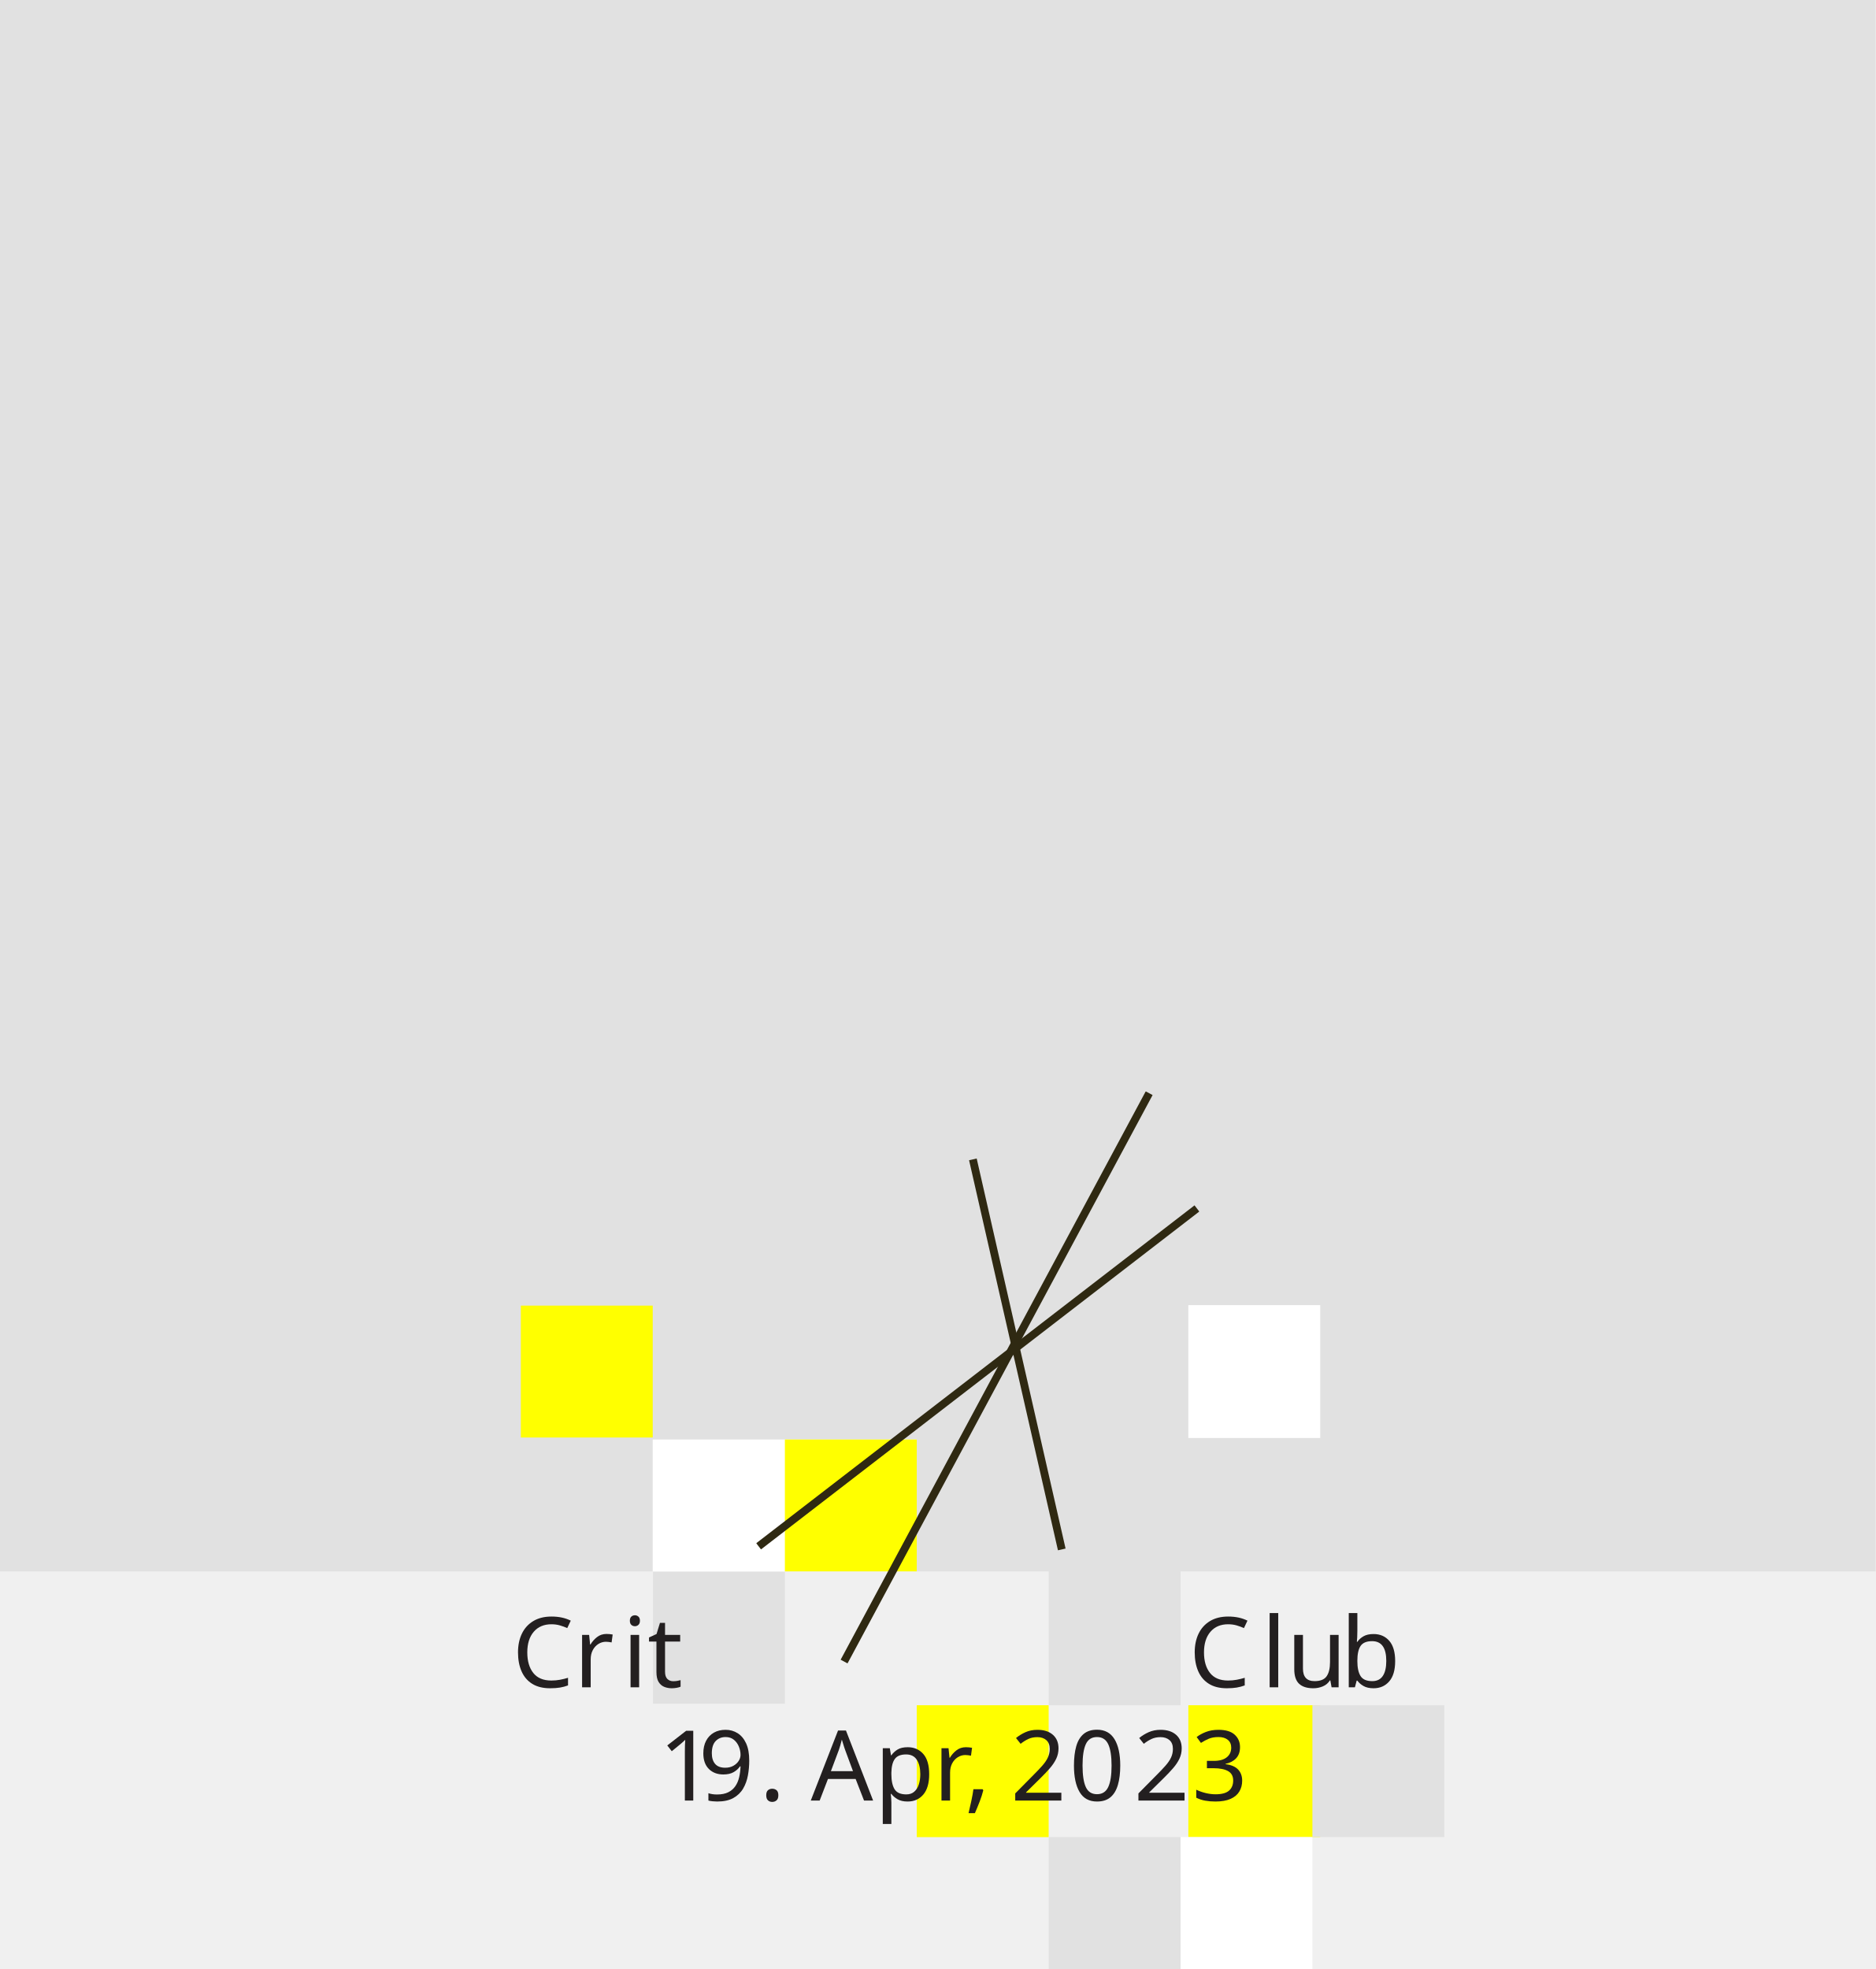
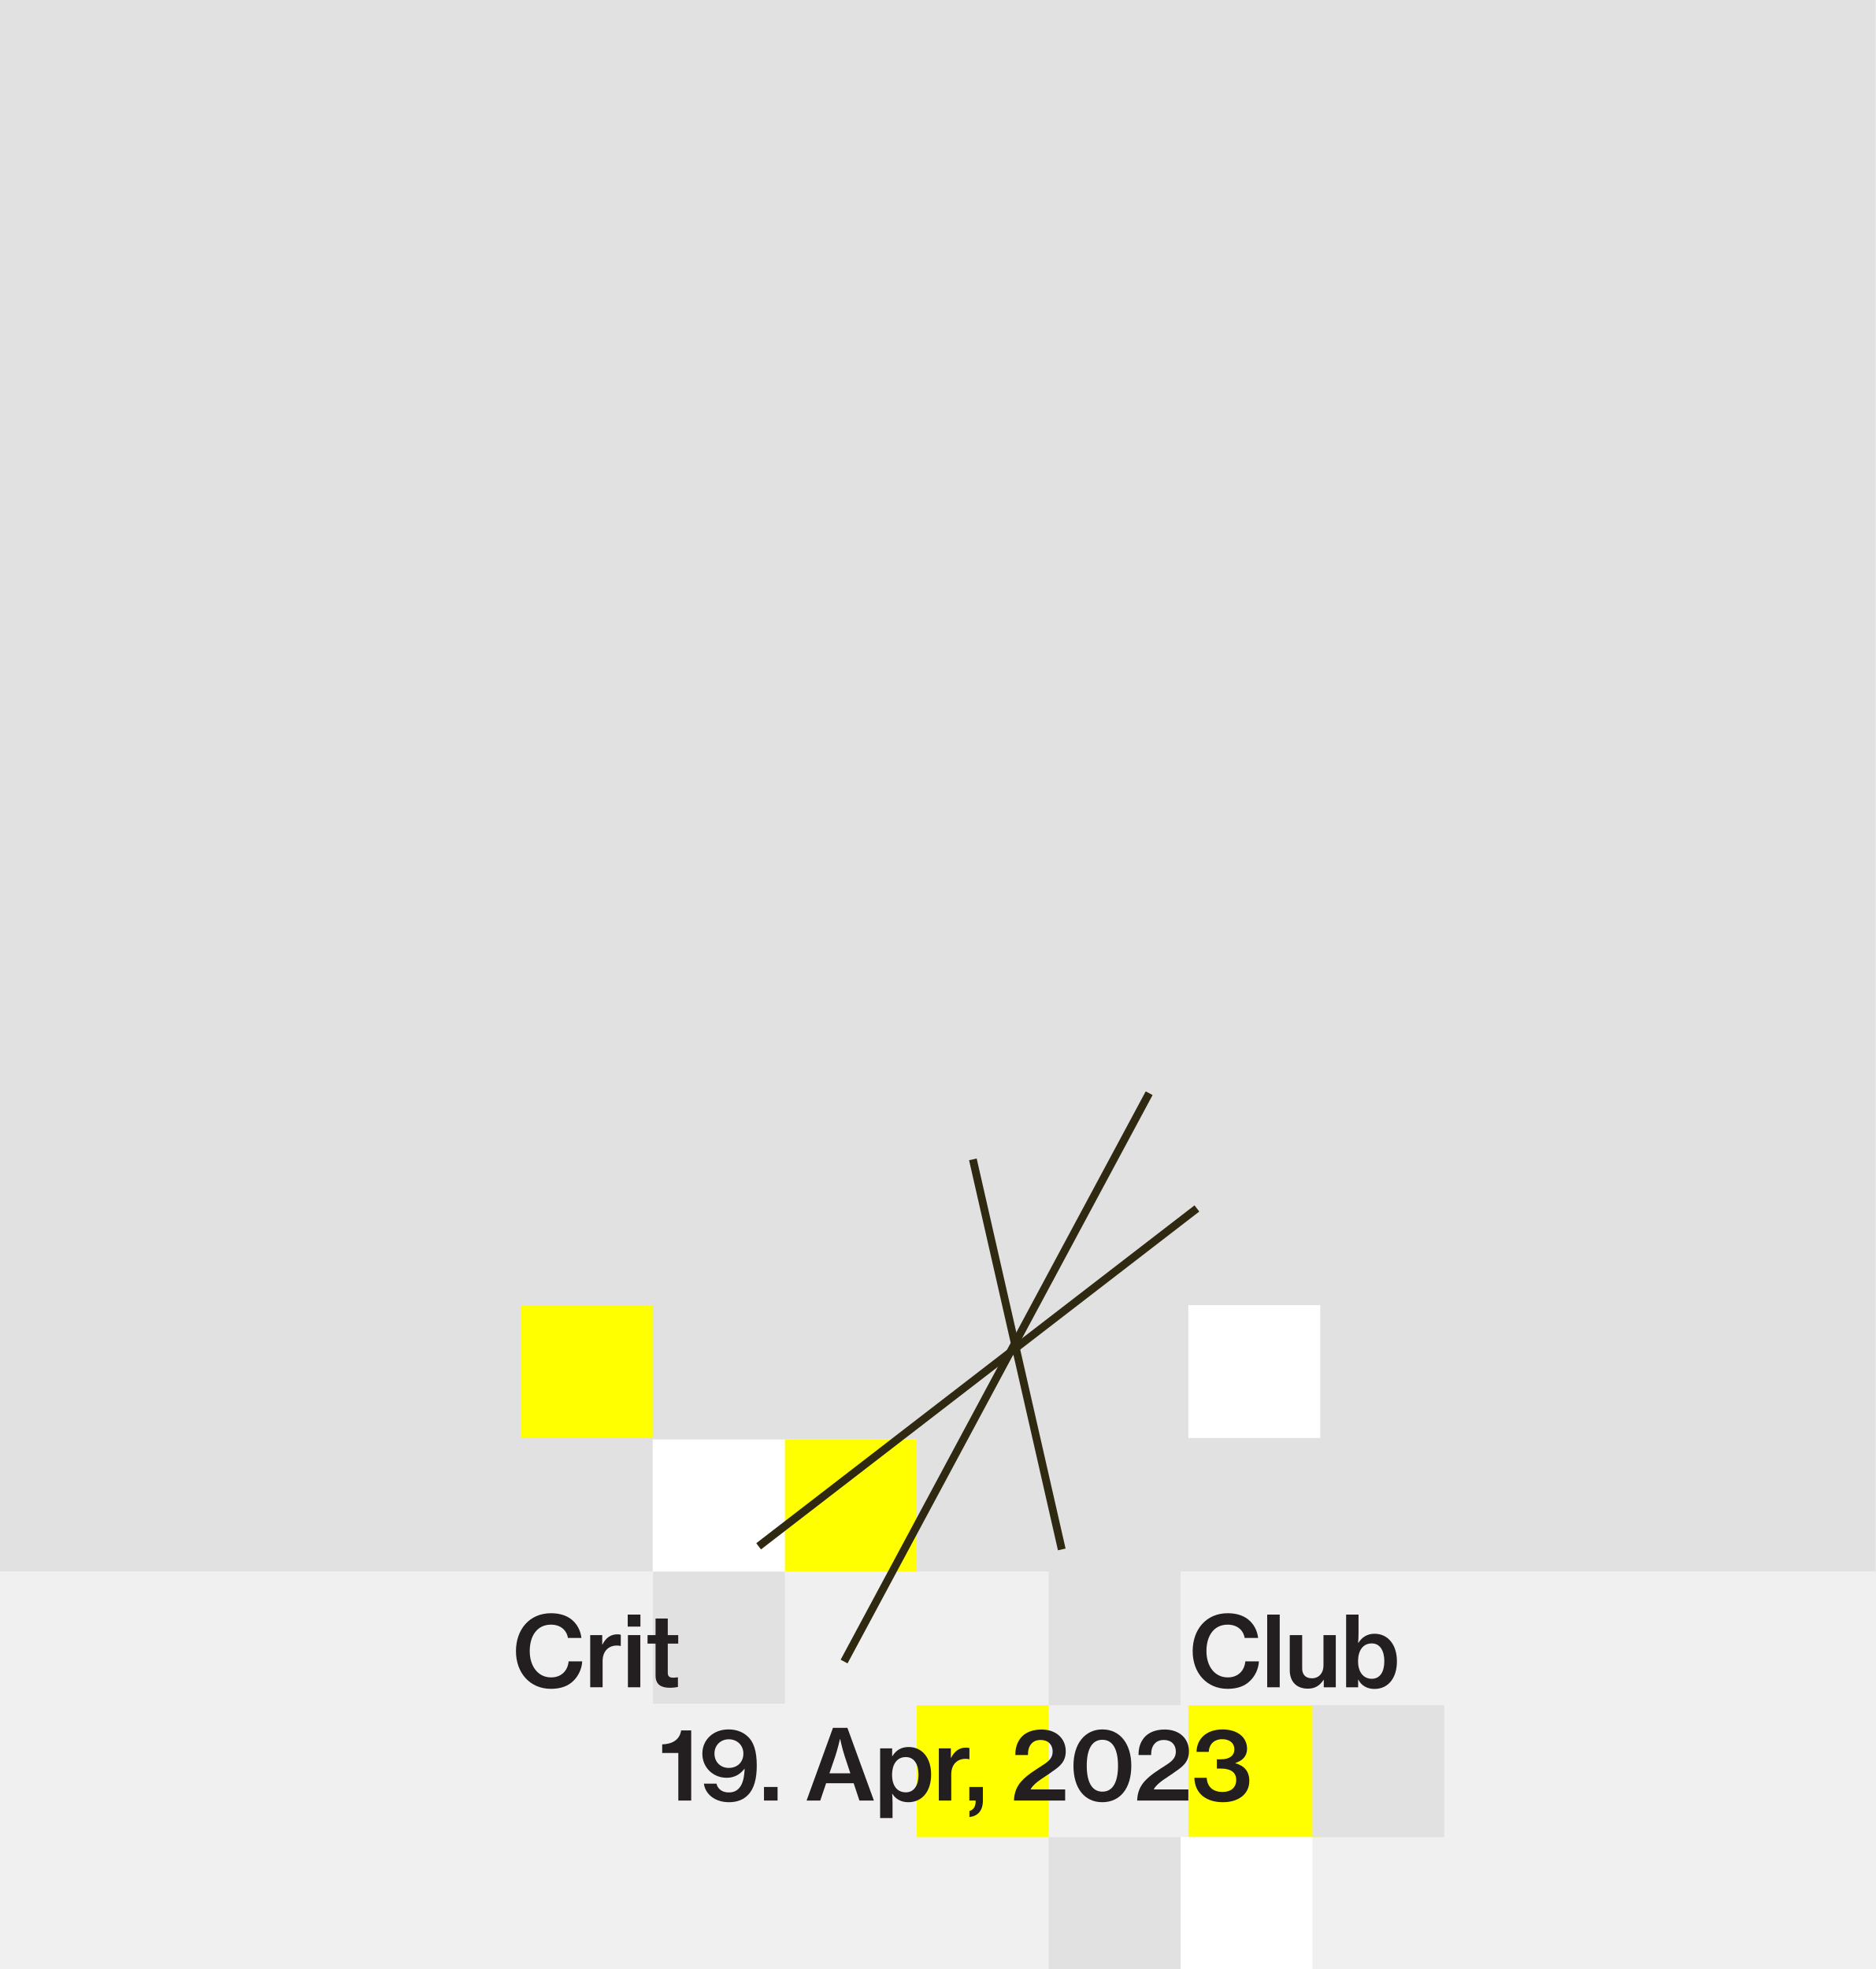
<svg xmlns="http://www.w3.org/2000/svg" id="Layer_1" viewBox="0 0 1920 2015.48">
  <defs>
-     <style>.cls-1,.cls-2{fill:none;}.cls-2{stroke:#2f2912;stroke-width:8px;}.cls-3{clip-path:url(#clippath);}.cls-4{letter-spacing:0em;}.cls-5{fill:#fff;}.cls-6{fill:#ff0;}.cls-7{fill:#e1e1e1;}.cls-8{letter-spacing:0em;}.cls-9{clip-path:url(#clippath-1);}.cls-10{letter-spacing:-.07em;}.cls-11{letter-spacing:-.02em;}.cls-12{letter-spacing:-.02em;}.cls-13{letter-spacing:0em;}.cls-14{letter-spacing:4.95em;}.cls-15{letter-spacing:0em;}.cls-16{fill:#231f20;font-family:NHaasGroteskTXPro-65Md, 'Neue Haas Grotesk Text Pro';font-size:100px;font-weight:500;}</style>
+     <style>.cls-1,.cls-2{fill:none;}.cls-2{stroke:#2f2912;stroke-width:8px;}.cls-3{clip-path:url(#clippath);}.cls-4{fill:#fff;}.cls-5{fill:#ff0;}.cls-6{fill:#e1e1e1;}.cls-7{fill:#231f20;}.cls-8{clip-path:url(#clippath-1);}</style>
    <clipPath id="clippath">
      <rect class="cls-1" x="774.33" y="1117.32" width="453.09" height="585.16" />
    </clipPath>
    <clipPath id="clippath-1">
      <rect class="cls-1" x="774.33" y="1117.32" width="453.09" height="585.16" />
    </clipPath>
  </defs>
-   <rect class="cls-7" width="1920" height="1608.48" />
-   <rect class="cls-5" x="668.15" y="1473.48" width="270.29" height="135" />
-   <rect class="cls-6" x="1216.44" y="1745.48" width="135" height="135" />
-   <rect class="cls-6" x="938.44" y="1745.48" width="135" height="135" />
-   <rect class="cls-6" x="803.44" y="1473.48" width="135" height="135" />
-   <rect class="cls-7" x="668.44" y="1608.96" width="135" height="135" />
+   <rect class="cls-6" width="1920" height="1608.48" />
+   <rect class="cls-4" x="668.15" y="1473.48" width="270.29" height="135" />
+   <rect class="cls-5" x="1216.44" y="1745.48" width="135" height="135" />
+   <rect class="cls-5" x="938.44" y="1745.48" width="135" height="135" />
+   <rect class="cls-5" x="803.44" y="1473.48" width="135" height="135" />
+   <rect class="cls-6" x="668.44" y="1608.96" width="135" height="135" />
  <g class="cls-3">
    <line class="cls-2" x1="1225.2" y1="1236.97" x2="776.55" y2="1582.82" />
  </g>
  <line class="cls-2" x1="995.88" y1="1186.74" x2="1086.86" y2="1586" />
-   <g class="cls-9">
+   <g class="cls-8">
    <line class="cls-2" x1="864.04" y1="1700.78" x2="1176.33" y2="1119.01" />
  </g>
-   <rect class="cls-7" x="1073.44" y="1607.48" width="135" height="138" />
-   <rect class="cls-7" x="1343.44" y="1745.48" width="135" height="135" />
-   <rect class="cls-5" x="1208.44" y="1880.48" width="135" height="135" />
-   <rect class="cls-7" x="1073.44" y="1880.48" width="135" height="135" />
-   <rect class="cls-5" x="1216.44" y="1335.94" width="135" height="136" />
-   <rect class="cls-6" x="533.15" y="1336.44" width="135" height="135" />
-   <text class="cls-16" transform="translate(674.15 1843.05)">
-     <tspan class="cls-4" x="0" y="0">1</tspan>
-     <tspan class="cls-12" x="40.8" y="0">9</tspan>
-     <tspan class="cls-4" x="103" y="0">. A</tspan>
-     <tspan class="cls-15" x="221" y="0">p</tspan>
-     <tspan class="cls-10" x="281.09" y="0">r</tspan>
-     <tspan class="cls-4" x="313.19" y="0">, </tspan>
-     <tspan class="cls-13" x="360.29" y="0">2</tspan>
-     <tspan class="cls-11" x="420.29" y="0">0</tspan>
-     <tspan class="cls-4" x="486.39" y="0">2</tspan>
-     <tspan x="545.89" y="0">3</tspan>
-   </text>
-   <text class="cls-16" transform="translate(524.16 1727.11)">
-     <tspan class="cls-15" x="0" y="0">Cr</tspan>
-     <tspan class="cls-8" x="112.8" y="0">it</tspan>
-     <tspan class="cls-14" x="172.3" y="0"> </tspan>
-     <tspan class="cls-4" x="692.7" y="0">C</tspan>
-     <tspan class="cls-15" x="767" y="0">lu</tspan>
-     <tspan x="847.99" y="0">b</tspan>
-   </text>
+   <rect class="cls-6" x="1073.44" y="1607.48" width="135" height="138" />
+   <rect class="cls-6" x="1343.44" y="1745.48" width="135" height="135" />
+   <rect class="cls-4" x="1208.44" y="1880.48" width="135" height="135" />
+   <rect class="cls-6" x="1073.44" y="1880.48" width="135" height="135" />
+   <rect class="cls-4" x="1216.44" y="1335.94" width="135" height="136" />
+   <rect class="cls-5" x="533.15" y="1336.44" width="135" height="135" />
+   <path class="cls-7" d="m694.35,1794.35h-16.5v-8.8c9.8-.3,17.8-4.2,19.4-14.3h10.3v71.8h-13.2v-48.7Z" />
+   <path class="cls-7" d="m720.55,1825.75h12.9c.9,4.5,4.9,9,12.5,9,5,0,8.7-1.7,11.4-5.4,3-3.8,4.5-10,4.9-18.8h-.2c-4.4,5.7-10.3,9.2-18.2,9.2-13.8,0-24.9-10.4-24.9-24.7s11.3-24.8,26.8-24.8c7.7,0,14,2.4,18.6,6.3,7.4,6.1,10.3,16.1,10.3,30.8,0,13.1-2.6,23.6-9,30-4.6,4.8-11.1,7.4-19.4,7.4-14.7,0-24.4-8.5-25.7-19Zm40.4-30.8c0-8.6-6.5-14.6-14.9-14.6s-14.7,6.1-14.7,14.6,6.1,14.7,14.6,14.7c9,0,15-6,15-14.7Z" />
+   <path class="cls-7" d="m782.05,1829.15h13.9v13.9h-13.9v-13.9Z" />
+   <path class="cls-7" d="m852.65,1768.65h14.8l27.1,74.4h-14.8l-5.9-17.7h-28.2l-6,17.7h-14l27-74.4Zm-3.6,46.5h21.4l-5.7-17.2c-2.9-8.8-4.7-17.9-4.7-17.9h-.2s-2.5,10.8-4.9,17.9l-5.9,17.2Z" />
+   <path class="cls-7" d="m900.94,1789.65h12.3v7.9h.3c3.8-6.1,9.1-9.3,16.6-9.3,13.9,0,23,11.2,23,28.2s-9,28.3-23.4,28.3c-7.1,0-12.9-3.1-16.2-8.5h-.3c.2,2,.4,5.4.4,10.4v14.3h-12.7v-71.3Zm39.3,27.1c0-10.6-4.3-18.2-13-18.2-9.6,0-14.1,8.1-14.1,18.2s4.4,17.9,14.2,17.9c8.4,0,12.9-7.4,12.9-17.9Z" />
+   <path class="cls-7" d="m973.34,1799.25h.3c3.4-6.9,8.5-10.4,15.3-10.4,1.5,0,2.5.1,3.4.5v11.4h-.4c-1.2-.3-2.2-.4-3.5-.4-8.4-.1-14.7,5.6-14.7,15.9v26.8h-12.7v-53.4h12.3v9.6Z" />
+   <path class="cls-7" d="m992.34,1853.75c3.8-1.1,6.4-4,6.4-10.1v-.6h-6.5v-13.9h13.9v13.8c0,10.9-5.6,16.1-13.8,17v-6.2Z" />
+   <path class="cls-7" d="m1045.54,1823.35c6-6.7,14.5-11.7,21.5-16.3,6.6-4.2,10.5-7.6,10.5-14.1,0-7.1-4.6-11.9-12.2-11.9-4.2,0-7.3,1.3-9.5,3.8-2.5,2.7-3.6,6.5-3.6,11.6h-12.9c0-7.6,1.9-13,5.6-17.6,4.3-5.3,11.6-8.5,21.1-8.5,15.6,0,24.9,9.6,24.9,22.3,0,10.5-6,15.5-13.8,20.7-7.4,5.7-17.7,10.6-22,17.8v.5h35.2v11.4h-52.4c.3-8.7,3.1-14.6,7.6-19.7Z" />
+   <path class="cls-7" d="m1098.84,1807.45c0-22.8,11.9-37.2,29.6-37.2s29.6,14.2,29.6,37.2-11.3,37.3-29.7,37.3-29.5-14.6-29.5-37.3Zm45.6,0c0-16-4.9-26.6-16-26.6s-16,10.5-16,26.6,5,26.5,16,26.5,16-10.3,16-26.5Z" />
+   <path class="cls-7" d="m1171.64,1823.35c6-6.7,14.5-11.7,21.5-16.3,6.6-4.2,10.5-7.6,10.5-14.1,0-7.1-4.6-11.9-12.2-11.9-4.2,0-7.3,1.3-9.5,3.8-2.5,2.7-3.6,6.5-3.6,11.6h-12.9c0-7.6,1.9-13,5.6-17.6,4.3-5.3,11.6-8.5,21.1-8.5,15.6,0,24.9,9.6,24.9,22.3,0,10.5-6,15.5-13.8,20.7-7.4,5.7-17.7,10.6-22,17.8v.5h35.2v11.4h-52.4c.3-8.7,3.1-14.6,7.6-19.7Z" />
+   <path class="cls-7" d="m1231.14,1838.45c-5.4-4.4-8.4-11-8.5-18.7h12.6c.4,8.6,5.8,14.5,16.2,14.5,8.5,0,14-4.3,14-12.4,0-7.6-5.6-11.5-15.4-11.5h-4.4v-9.5h4.1c8.9,0,13.8-3.8,13.8-10.3s-5.2-10.3-12.3-10.3c-9,0-13.7,5.9-13.9,13h-12.5c.2-13.2,9.9-23,26.7-23,14.3,0,25,7.4,25,19.8,0,7.7-4.8,12.2-12,14.6v.2c9.4,2.6,14.3,8.6,14.3,18,0,14.5-12.2,21.9-26.9,21.9-8.7,0-15.6-2.2-20.8-6.3Z" />
+   <path class="cls-7" d="m528.16,1690.1c0-22.1,13.8-38.8,35.9-38.8,8.5,0,15.5,2.2,20.6,6.1,6,4.7,9.6,11.4,10.5,19.2h-13.8c-1.3-8-7.6-13.6-17.4-13.6-14.2,0-21.7,11.6-21.7,27.1s8.5,26.9,21.8,26.9c11.1,0,17.2-7.4,18-16.4h13.9c-.3,7.4-3.8,14.9-9,19.9-5.4,5.4-13,8.2-23,8.2-21.5,0-35.8-16.3-35.8-38.6Z" />
+   <path class="cls-7" d="m616.46,1683.3h.3c3.4-6.9,8.5-10.4,15.3-10.4,1.5,0,2.5.1,3.4.5v11.4h-.4c-1.2-.3-2.2-.4-3.5-.4-8.4-.1-14.7,5.6-14.7,15.9v26.8h-12.7v-53.4h12.3v9.6Z" />
+   <path class="cls-7" d="m642.56,1652.7h13v12.3h-13v-12.3Zm.2,21h12.7v53.4h-12.7v-53.4Z" />
+   <path class="cls-7" d="m662.86,1673.7h8.2v-17h12.5v17h10.7v8.7h-10.7v29.9c0,3.9,2.1,5,5.7,5,1.3,0,3.1-.2,4.1-.4h.6v9.9c-2.1.4-5,.8-8.4.8-8.6,0-14.5-3.1-14.5-12.5v-32.7h-8.2v-8.7Z" />
+   <path class="cls-7" d="m1220.86,1690.1c0-22.1,13.8-38.8,35.9-38.8,8.5,0,15.5,2.2,20.6,6.1,6,4.7,9.6,11.4,10.5,19.2h-13.8c-1.3-8-7.6-13.6-17.4-13.6-14.2,0-21.7,11.6-21.7,27.1s8.5,26.9,21.8,26.9c11.1,0,17.2-7.4,18-16.4h13.9c-.3,7.4-3.8,14.9-9,19.9-5.4,5.4-13,8.2-23,8.2-21.5,0-35.8-16.3-35.8-38.6Z" />
+   <path class="cls-7" d="m1297.16,1652.7h12.8v74.4h-12.8v-74.4Z" />
+   <path class="cls-7" d="m1355.06,1727.11v-7.6h-.2c-3.9,5.8-8.6,9-16.1,9-11.7,0-18.5-7.3-18.5-18.8v-36h12.7v34.2c0,6.3,3.6,10,10,10,7.2,0,11.8-5.5,11.8-12.9v-31.3h12.6v53.4h-12.3Z" />
+   <path class="cls-7" d="m1390.55,1719.41h-.3v7.7h-12.3v-74.4h12.7v17.6c0,4.2-.2,8.5-.4,11.3h.3c3.5-5.6,8.9-9.3,16.5-9.3,13.7,0,22.9,11.2,22.9,28.2s-8.8,28.3-23,28.3c-7.1,0-13.2-3.1-16.4-9.4Zm26.5-19c0-10.5-4.3-18.2-12.8-18.2-9.7,0-14.1,8.1-14.1,18.3s4.9,17.9,14.1,17.9c8.5,0,12.8-7.3,12.8-18Z" />
</svg>
